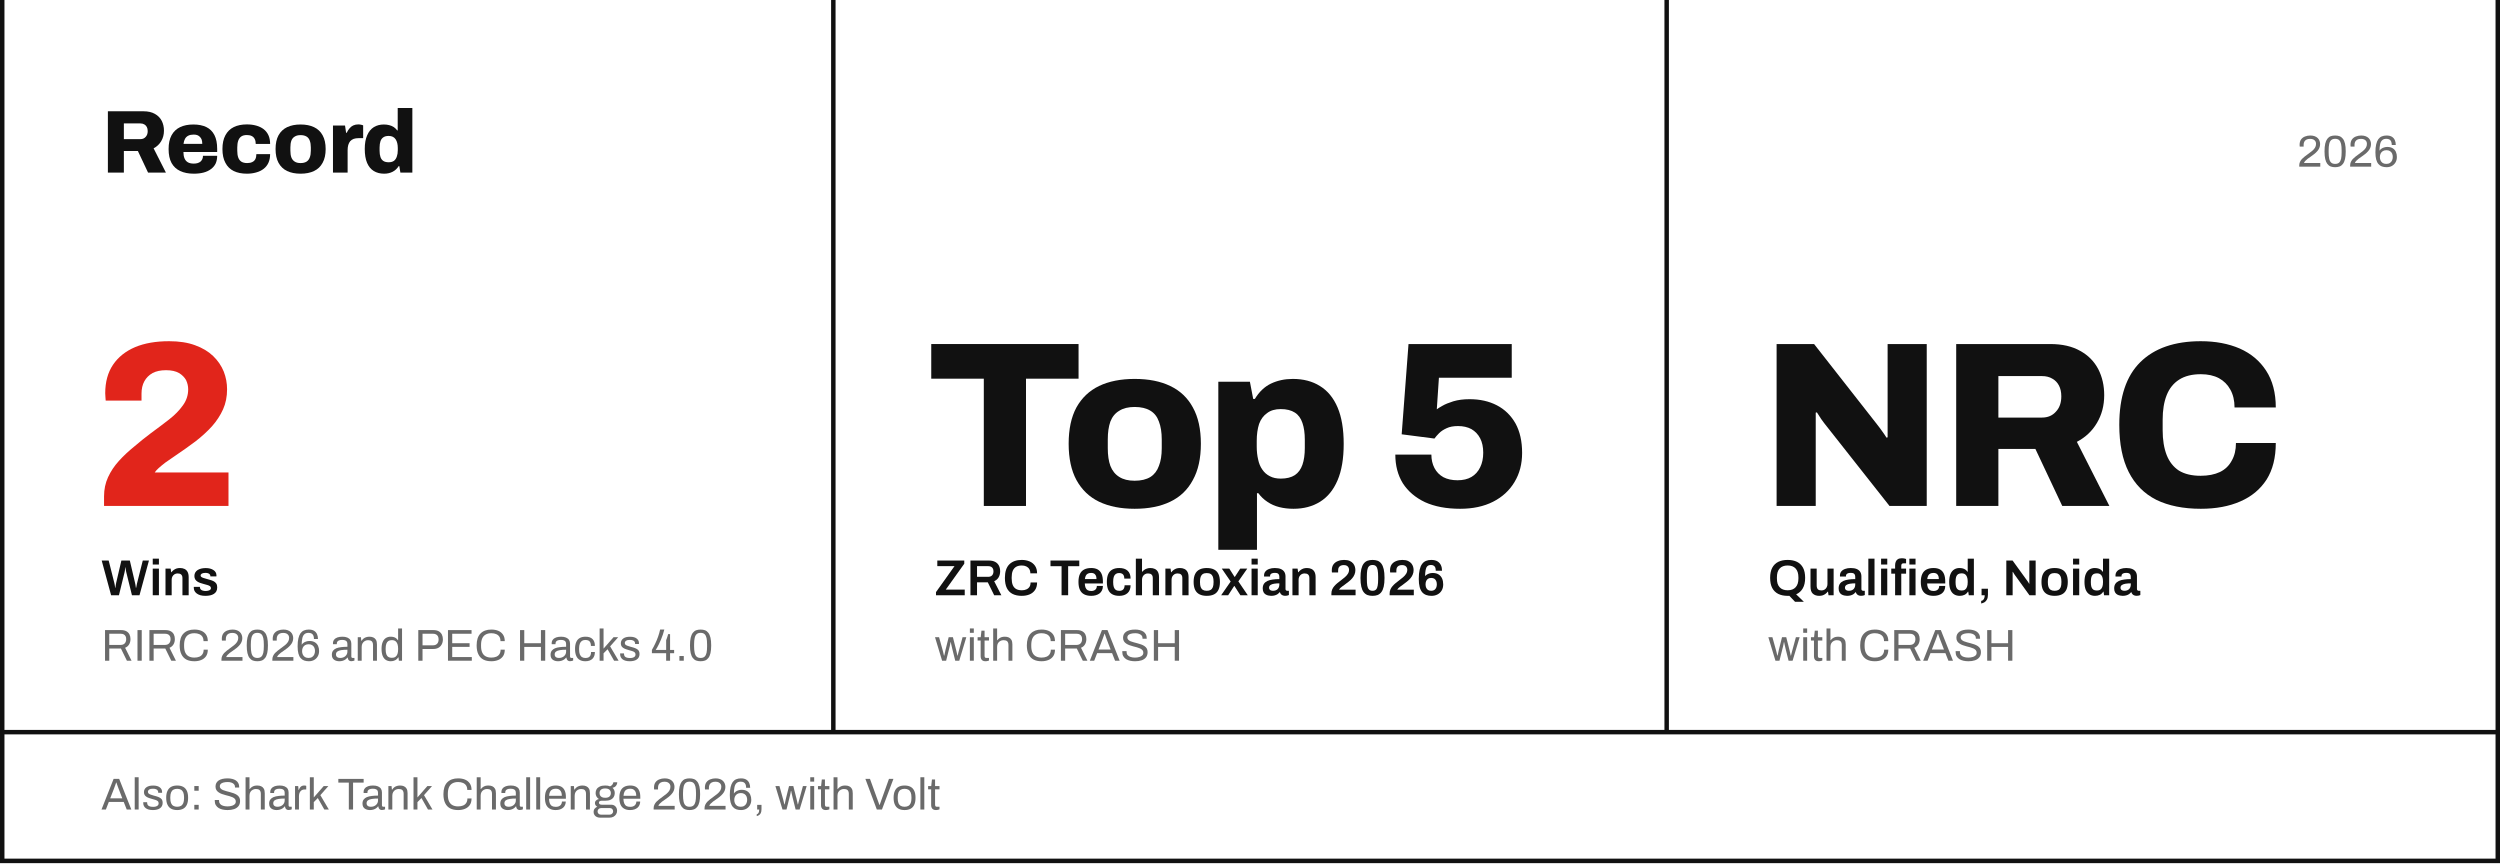
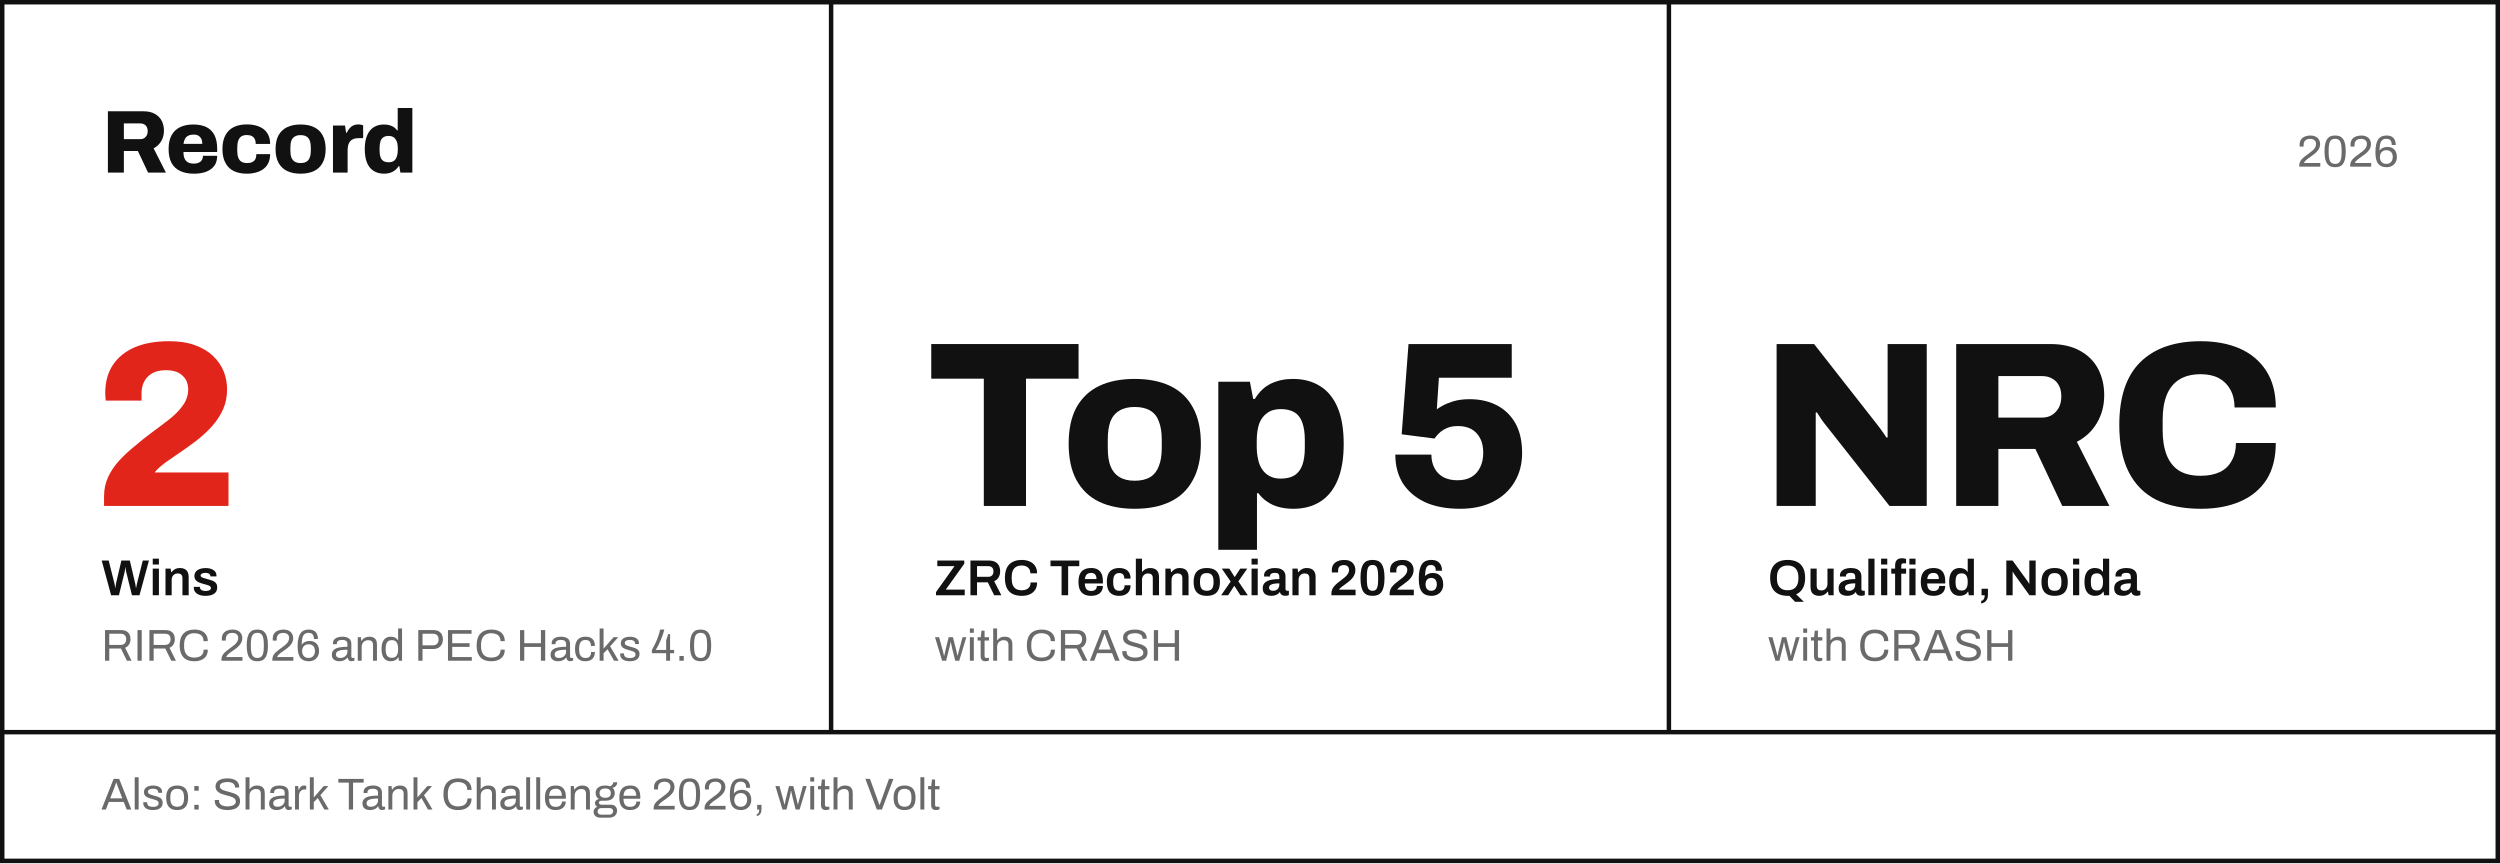
<svg xmlns="http://www.w3.org/2000/svg" viewBox="0 0 840 290" width="840" height="290" role="img" aria-label="Record. 2 wins: RIRC 2026 and PEC Hacks 4.0. Top 5 at ZRC Technoxian 2026 with CRASH. Qualified for NRC, Noida, with CRASH. Also Shark Tank Challenge 2026 with Volt.">
  <defs>
    <path id="g0" d="m75 0v687h399q76 0 127-29q51-28 77-78q25-49 25-110q0-66-31-118q-30-51-85-80l138-272h-200l-114 242h-157v-242zm179 375h185q37 0 59 25q23 24 23 65q0 27-10 46q-10 19-28 29q-18 11-44 11h-185z" />
    <path id="g1" d="m320-12q-90 0-153 30q-63 29-97 90q-33 61-33 156q0 93 33 154q33 61 95 91q62 30 149 30q86 0 146-29q59-29 90-89q31-60 31-155v-35h-378q0-42 12-71q12-29 37-44q25-15 67-15q25 0 44 6q19 6 32 17q13 12 20 28q7 16 7 36h159q0-48-17-86q-18-37-52-62q-34-26-82-39q-49-13-110-13zm-116 334h210q0 26-6 46q-7 19-20 32q-12 13-30 20q-17 6-40 6q-36 0-60-12q-24-12-37-35q-13-23-17-57z" />
    <path id="g2" d="m311-12q-87 0-148 30q-61 30-93 92q-33 61-33 154q0 93 33 154q33 62 94 92q61 30 147 30q56 0 103-13q48-13 84-40q35-27 54-68q19-41 19-98h-161q0 34-12 56q-11 22-33 33q-22 11-55 11q-38 0-62-16q-23-16-34-47q-11-31-11-77v-36q0-45 11-76q11-31 36-47q25-15 64-15q34 0 56 11q23 10 35 32q12 23 12 57h154q0-55-19-97q-19-41-54-68q-35-27-83-40q-48-14-104-14z" />
    <path id="g3" d="m317-12q-88 0-151 30q-62 30-96 92q-33 61-33 154q0 93 33 154q34 61 96 91q63 30 151 30q89 0 151-30q63-30 96-91q34-61 34-154q0-93-34-154q-33-62-96-92q-62-30-151-30zm0 119q41 0 67 16q25 16 36 47q12 30 12 75v37q0 45-12 76q-11 31-36 46q-26 16-67 16q-40 0-65-16q-26-15-38-46q-11-31-11-76v-37q0-45 11-75q12-31 38-47q25-16 65-16z" />
    <path id="g4" d="m62 0v527h135l12-81h7q12 27 30 48q17 22 42 34q26 12 57 12q18 0 33-4q15-3 22-7v-143h-52q-31 0-54-8q-24-9-39-26q-15-18-22-43q-7-25-7-58v-251z" />
    <path id="g5" d="m254-12q-67 0-116 30q-49 30-75 91q-26 61-26 156q0 93 27 153q26 61 74 91q48 30 113 30q31 0 59-7q29-7 52-22q22-15 38-37h6v251h164v-724h-134l-12 73h-7q-27-43-69-64q-42-21-94-21zm51 128q36 0 59 16q22 17 32 48q11 30 11 71v24q0 30-6 55q-6 25-18 43q-12 18-31 28q-20 10-47 10q-37 0-59-15q-23-15-33-44q-10-29-10-72v-35q0-42 10-71q10-29 33-44q22-14 59-14z" />
    <path id="g6" d="m50 0v29q0 42 16 77q17 36 44 66q28 29 63 56q35 27 71 53q49 34 90 68q42 34 67 73q25 40 25 89q0 31-14 57q-15 25-44 40q-29 15-74 15q-53 0-85-18q-32-18-47-48q-14-30-14-66v-41h-87q-1 5-2 16q-1 10-1 24q0 74 33 120q33 45 88 66q55 22 119 22q57 0 98-16q41-15 68-42q27-27 40-62q13-34 13-72q0-47-17-86q-16-39-46-72q-29-34-68-65q-40-31-86-63q-32-21-63-44q-31-24-53-48q-22-24-28-46h365v-82z" />
    <path id="g7" d="m287-12q-56 0-100 16q-44 17-75 58q-31 40-47 108q-16 69-16 173q0 104 16 173q16 68 47 108q31 41 75 58q44 16 100 16q56 0 99-16q44-17 75-58q31-40 47-108q16-69 16-173q0-104-16-173q-16-68-47-108q-31-41-75-58q-43-16-99-16zm0 74q57 0 89 29q31 29 44 86q12 57 12 142v46q0 86-12 143q-13 58-44 87q-32 29-89 29q-57 0-89-29q-32-29-44-86q-13-57-13-143v-45q0-85 13-143q12-58 44-87q32-29 89-29z" />
    <path id="g8" d="m300-12q-59 0-106 17q-46 17-78 55q-33 38-50 102q-17 65-17 161q0 106 17 177q17 72 48 116q32 43 78 62q47 20 106 20q74 0 120-28q45-28 66-76q21-47 21-108h-90q0 46-13 77q-13 31-40 46q-28 15-69 15q-60 0-93-32q-34-31-46-91q-13-60-14-143q14 23 40 42q25 19 60 30q35 12 74 12q74 0 122-30q48-29 71-80q23-51 23-114q0-69-30-121q-30-52-82-81q-52-28-118-28zm-6 74q49 0 81 22q32 21 47 56q16 36 16 79q0 41-15 75q-15 34-47 54q-31 21-80 21q-49 0-82-21q-33-21-49-56q-16-34-16-78q0-41 16-76q16-35 48-56q32-20 81-20z" />
    <path id="g9" d="m50 0v41q0 44 17 81q17 37 46 69q29 32 65 61q35 30 71 57q41 30 77 58q36 28 58 59q23 31 23 69q0 20-9 39q-10 18-30 30q-21 12-55 12q-34 0-57-12q-23-13-35-35q-12-22-12-52v-30h-152q-1 6-1 13q-1 8-1 18q0 72 33 121q33 49 94 75q60 25 144 25q64 0 110-17q47-17 77-46q30-29 45-66q14-36 14-75q0-47-17-85q-17-38-47-72q-30-33-70-64q-40-30-86-61q-23-16-42-29q-18-14-29-24q-11-10-16-18h313v-142z" />
    <path id="ga" d="m196 0l-186 686h138l111-441q3-10 6-27q3-18 6-37q3-19 5-34h5q2 12 3 26q2 14 4 28q3 14 5 25q2 12 3 19l103 441h167l103-441q3-10 6-27q3-18 6-37q3-19 5-34h5q2 11 5 25l5 27q2 13 5 25q3 12 5 21l111 441h122l-187-686h-149l-111 450q-3 14-7 32q-3 19-6 38q-2 18-4 32h-4q-1-15-4-34q-2-20-5-38q-3-18-6-30l-110-450z" />
    <path id="gb" d="m65 607v116h122v-116zm0-607v526h122v-526z" />
    <path id="gc" d="m65 0v526h102l10-70h7q18 24 42 42q25 19 56 30q32 10 70 10q50 0 88-18q39-18 61-58q22-40 22-107v-355h-123v333q0 28-6 47q-7 18-20 30q-12 11-30 16q-18 5-40 5q-33 0-60-16q-26-16-42-44q-15-28-15-65v-306z" />
    <path id="gd" d="m270-12q-57 0-100 12q-43 13-72 35q-29 22-44 51q-14 30-14 65q0 5 0 9q1 4 1 6h120v-8q1-27 17-44q16-16 42-23q26-7 55-7q26 0 49 6q24 5 40 18q15 12 15 32q0 26-20 40q-20 14-53 23q-32 9-69 19q-33 9-66 20q-33 11-59 28q-27 17-44 44q-16 27-16 67q0 39 17 68q17 29 47 49q30 19 71 29q41 10 89 10q47 0 86-10q38-10 66-29q29-18 44-44q16-27 16-59q0-7 0-14q-1-7-1-8h-119v7q0 19-12 32q-11 14-32 22q-22 8-54 8q-24 0-42-4q-18-4-30-11q-11-7-17-16q-6-9-6-20q0-19 15-30q15-11 40-19q26-8 56-17q36-10 74-21q38-10 70-26q33-16 53-45q20-29 20-77q0-46-17-78q-18-33-50-52q-31-20-74-29q-42-9-92-9z" />
    <path id="ge" d="m86 0v686h361q70 0 117-26q46-25 69-70q23-46 23-105q0-71-32-122q-32-51-88-73l144-290h-104l-134 273h-261v-273zm95 354h257q57 0 90 35q32 35 32 96q0 38-14 64q-14 26-41 41q-27 14-67 14h-257z" />
    <path id="gf" d="m86 0v686h95v-686z" />
    <path id="g10" d="m379-12q-105 0-178 38q-73 39-111 118q-39 78-39 199q0 179 87 267q87 88 242 88q88 0 156-28q68-29 106-86q39-58 39-145h-96q0 60-25 99q-26 39-72 58q-46 20-108 20q-72 0-124-28q-52-28-79-86q-27-59-27-151v-21q0-91 27-148q27-58 79-85q51-27 124-27q64 0 110 19q47 19 72 59q26 39 26 99h93q0-89-39-146q-40-57-108-85q-68-28-155-28z" />
    <path id="g11" d="" />
    <path id="g12" d="m201-12q-29 0-58 7q-29 7-54 23q-25 16-40 44q-15 29-15 72q0 54 26 89q26 35 72 55q47 19 111 26q64 8 139 8v60q0 29-10 50q-10 21-36 32q-25 12-72 12q-45 0-72-12q-26-11-36-29q-11-18-11-40v-15h-85q-1 5-1 10v12q0 48 27 80q26 33 74 50q48 16 110 16q66 0 110-19q45-19 68-54q22-35 22-84v-285q0-19 9-26q9-8 22-8h39v-58q-14-6-31-10q-17-5-39-5q-26 0-43 11q-17 10-26 28q-9 19-12 42h-7q-18-25-46-44q-27-18-61-28q-34-10-74-10zm22 74q32 0 61 10q28 10 50 28q22 19 35 45q13 26 13 57v44q-81 0-138-9q-57-9-88-32q-30-23-30-65q0-27 12-44q12-17 34-26q22-8 51-8z" />
    <path id="g13" d="m69 0v526h71l8-79h7q21 32 47 52q27 20 60 29q32 10 69 10q50 0 87-17q38-17 60-55q21-38 21-103v-363h-88v351q0 33-9 54q-8 21-22 33q-15 12-36 17q-20 5-45 5q-37 0-70-18q-33-18-53-52q-19-34-19-81v-309z" />
    <path id="g14" d="m248-12q-65 0-112 29q-46 29-72 91q-25 61-25 159q0 93 26 153q26 60 72 89q46 29 107 29q35 0 65-8q30-8 53-25q24-17 42-45h6v263h88v-723h-71l-8 75h-7q-27-44-70-65q-43-22-94-22zm21 77q50 0 81 22q31 22 46 64q14 42 14 104v16q0 54-11 91q-11 37-30 59q-19 22-44 31q-25 9-53 9q-49 0-80-19q-31-20-46-62q-15-41-15-107v-21q0-68 16-110q16-41 47-59q30-18 75-18z" />
    <path id="g15" d="m86 0v686h339q71 0 118-26q47-27 71-74q23-47 23-109q0-63-26-111q-26-49-73-76q-48-27-114-27h-243v-263zm95 345h237q56 0 90 35q33 35 33 96q0 41-14 69q-14 28-41 43q-27 16-68 16h-237z" />
    <path id="g16" d="m86 0v686h528v-82h-433v-212h389v-82h-389v-228h439v-82z" />
    <path id="g17" d="m86 0v686h95v-294h373v294h96v-686h-96v309h-373v-309z" />
    <path id="g18" d="m269-12q-76 0-127 30q-52 29-78 90q-27 62-27 155q0 93 27 154q26 61 78 91q53 30 130 30q54 0 94-14q39-14 65-41q26-27 39-65q12-38 12-87h-89q0 46-13 75q-12 30-39 44q-27 15-71 15q-44 0-76-19q-32-20-49-62q-17-42-17-111v-21q0-65 16-108q17-43 49-63q32-20 78-20q45 0 73 16q27 16 40 46q12 30 12 72h86q0-44-12-82q-13-38-39-66q-26-28-66-43q-40-16-96-16z" />
    <path id="g19" d="m69 0v723h88v-452l223 255h104l-180-204l190-322h-101l-146 257l-90-91v-166z" />
    <path id="g1a" d="m253-12q-54 0-95 11q-41 11-68 32q-27 21-41 50q-14 29-14 66v10q0 4 1 7h87q-1-4-1-7v-6q1-35 18-55q18-20 49-28q31-8 69-8q33 0 61 8q28 9 45 26q16 18 16 45q0 33-22 51q-21 17-56 27q-35 10-73 21q-32 9-64 20q-32 11-57 27q-26 16-42 41q-15 26-15 65q0 35 15 62q14 27 41 46q27 19 65 29q39 9 86 9q50 0 88-11q37-11 62-31q25-20 37-45q12-26 12-55v-11q0-6-1-9h-86v11q0 20-10 38q-11 19-36 30q-26 12-71 12q-29 0-50-4q-21-5-35-14q-14-10-21-22q-7-13-7-29q0-26 17-40q17-14 45-23q29-9 62-20q35-10 72-20q36-11 66-27q31-16 50-43q18-28 18-73q0-42-16-73q-16-31-46-51q-29-20-68-29q-40-10-87-10z" />
    <path id="g1b" d="m347 0v168h-319v74q42 72 76 145q35 73 62 150q28 77 46 161h94q-13-55-32-112q-19-58-42-112q-23-54-46-101q-22-47-42-81q-19-34-31-50h234v218q6 16 13 34q6 17 12 36q6 18 11 34q5 17 8 32h44v-354h91v-74h-91v-168z" />
    <path id="g1c" d="m89 0v105h98v-105z" />
    <path id="g1d" d="m247 0v540h-223v147h625v-147h-223v-540z" />
    <path id="g1e" d="m63-186v713h134l14-73h7q27 45 68 65q42 20 93 20q67 0 115-30q49-30 75-91q26-61 26-155q0-93-26-154q-26-61-74-91q-48-30-113-30q-32 0-60 7q-28 7-50 22q-23 15-39 37h-6v-240zm265 302q37 0 60 15q22 15 32 44q10 29 10 71v35q0 42-10 71q-10 30-32 44q-23 15-60 15q-36 0-58-17q-23-16-34-46q-10-31-10-72v-24q0-30 6-55q5-25 18-43q12-18 32-28q19-10 46-10z" />
    <path id="g1f" d="" />
    <path id="g20" d="m317-12q-87 0-149 28q-61 29-94 80q-32 52-32 122h153q0-32 13-57q13-25 38-39q25-13 60-13q35 0 59 14q24 14 37 41q13 26 13 62q0 36-13 61q-13 25-37 39q-24 13-57 13q-29 0-48-9q-20-9-32-21q-12-12-20-23l-139 18l29 383h438v-143h-309l-9-134q6 5 24 15q17 10 46 19q30 9 69 9q66 0 116-26q50-26 79-77q28-51 28-125q0-70-32-123q-32-54-91-84q-59-30-140-30z" />
    <path id="g21" d="m29 0v62l366 513h-340v111h533v-63l-366-512h375v-111z" />
    <path id="g22" d="m76 0v686h361q76 0 126-26q50-26 75-74q25-48 25-113q0-67-30-119q-30-51-88-77l142-277h-142l-126 255h-213v-255zm130 364h221q50 0 77 29q27 29 27 80q0 33-12 55q-12 23-35 35q-23 12-57 12h-221z" />
    <path id="g23" d="m378-12q-105 0-180 37q-74 37-114 115q-39 79-39 203q0 181 88 268q88 87 245 87q85 0 154-29q68-29 108-87q41-59 41-149h-133q0 50-22 85q-21 34-59 52q-38 18-87 18q-68 0-113-26q-45-27-67-79q-21-52-21-129v-22q0-78 21-130q22-52 66-78q45-26 114-26q52 0 91 18q39 17 61 52q21 34 21 84h128q0-90-40-148q-40-59-109-88q-68-28-154-28z" />
    <path id="g24" d="" />
    <path id="g25" d="m244 0v574h-219v112h569v-112h-220v-574z" />
    <path id="g26" d="m291-12q-84 0-140 30q-56 29-84 90q-28 61-28 155q0 95 28 155q28 61 84 90q56 30 140 30q76 0 127-28q52-29 78-88q26-59 26-153v-36h-358q2-49 15-83q13-33 41-50q27-16 72-16q23 0 43 6q20 6 35 18q15 13 24 32q8 19 8 44h120q0-50-18-87q-17-37-48-61q-32-24-74-36q-42-12-91-12zm-125 331h229q0 33-7 56q-8 23-22 38q-13 15-32 21q-19 7-43 7q-39 0-65-13q-27-13-41-40q-14-27-19-69z" />
    <path id="g27" d="m284-12q-82 0-136 30q-55 29-82 90q-27 61-27 155q0 95 27 155q28 61 82 90q55 30 136 30q53 0 94-13q41-13 70-39q30-27 45-66q15-39 15-91h-124q0 37-11 61q-11 24-33 36q-23 13-58 13q-41 0-67-19q-26-19-39-56q-12-38-12-95v-13q0-56 12-94q13-38 40-56q27-19 71-19q34 0 57 13q22 12 34 37q12 25 12 60h118q0-49-15-88q-15-39-44-66q-29-27-71-41q-41-14-94-14z" />
    <path id="g28" d="m65 0v723h122v-257h7q17 21 40 37q23 16 52 25q30 10 66 10q50 0 88-18q39-18 61-58q22-40 22-107v-355h-123v333q0 28-6 47q-7 18-20 30q-12 11-30 16q-18 5-40 5q-33 0-60-16q-26-16-42-44q-15-28-15-65v-306z" />
    <path id="g29" d="m299-12q-86 0-144 30q-58 29-87 90q-29 61-29 155q0 95 29 155q29 61 87 90q58 30 144 30q87 0 145-30q57-29 86-90q29-60 29-155q0-94-29-155q-29-61-86-90q-58-30-145-30zm0 100q48 0 77 18q30 19 44 56q13 38 13 94v14q0 56-13 94q-14 37-44 56q-29 18-77 18q-48 0-77-18q-30-19-44-56q-13-38-13-94v-14q0-56 13-94q14-37 44-56q29-18 77-18z" />
    <path id="g2a" d="m10 0l188 271l-175 255h148l104-163h6l106 163h139l-176-252l186-274h-146l-117 182h-6l-118-182z" />
    <path id="g2b" d="m200-12q-22 0-50 6q-29 5-56 20q-26 15-43 44q-17 30-17 78q0 54 24 90q24 35 68 56q43 20 104 28q60 9 132 9v43q0 23-7 41q-7 18-25 29q-19 10-56 10q-37 0-58-9q-21-9-29-22q-8-13-8-27v-14h-118q-1 5-1 10v12q0 45 27 78q27 33 75 50q48 18 111 18q72 0 119-20q46-20 69-57q23-37 23-90v-248q0-19 11-27q11-8 24-8h32v-84q-10-4-29-10q-19-5-47-5q-26 0-47 9q-20 8-34 24q-14 16-20 38h-6q-17-21-40-38q-24-16-56-25q-31-9-72-9zm37 100q30 0 53 9q24 9 40 25q15 16 24 39q8 23 8 50v24q-55 0-102-7q-46-7-74-26q-27-19-27-54q0-18 9-32q8-13 26-20q17-8 43-8z" />
    <path id="g2c" d="m51 0v33q0 45 16 82q16 37 43 67q27 31 60 58q34 28 68 53q42 31 79 63q37 31 60 68q23 36 23 81q0 21-10 42q-10 21-32 35q-23 14-61 14q-38 0-63-12q-25-13-38-36q-12-23-12-57v-41h-122q-1 5-2 15q-1 10-1 25q0 74 33 120q34 45 90 66q55 22 120 22q68 0 112-20q43-20 68-51q24-31 34-66q9-35 9-64q0-48-17-87q-16-40-45-74q-29-35-69-66q-39-32-84-64q-23-16-45-32q-22-16-39-32q-16-16-25-32h328v-110z" />
    <path id="g2d" d="m288-12q-56 0-100 16q-44 17-75 57q-31 40-47 109q-16 68-16 173q0 105 16 173q16 69 47 109q31 40 75 57q44 16 100 16q56 0 100-16q43-17 74-57q31-40 47-109q16-68 16-173q0-105-16-173q-16-69-47-109q-31-40-74-57q-44-16-100-16zm0 100q47 0 70 26q24 25 32 76q9 50 9 125v52q0 77-9 129q-8 51-32 76q-23 26-70 26q-46 0-70-26q-25-25-34-76q-8-50-8-126v-52q0-76 8-128q9-51 34-76q24-26 70-26z" />
    <path id="g2e" d="m303-12q-59 0-105 17q-47 17-80 55q-33 39-50 104q-17 64-17 159q0 107 17 179q16 72 48 115q31 43 77 62q46 19 105 19q75 0 122-28q47-29 69-77q22-48 22-109h-124q0 36-9 62q-10 25-31 38q-21 14-54 14q-49 0-74-26q-25-27-33-76q-9-49-10-117q6 8 26 23q19 14 51 26q32 12 73 12q72 0 118-30q46-29 68-80q22-51 22-116q0-69-30-120q-30-51-82-78q-52-28-119-28zm-6 100q38 0 63 17q24 17 36 46q12 29 12 64q0 37-12 65q-12 29-36 46q-25 16-63 16q-38 0-63-16q-25-17-37-46q-12-28-12-66q0-35 12-64q12-29 37-46q25-16 63-16z" />
    <path id="g2f" d="m170 0l-159 526h91l80-289q6-21 12-45q5-25 10-46q6-20 8-31h6q4 19 10 43q5 24 10 46q4 22 7 34l72 288h95l73-288q4-17 9-40q5-22 10-44q6-22 8-39h6q4 16 9 37q5 22 11 44q6 23 11 40l79 290h84l-158-526h-90l-68 272q-4 19-10 44q-6 26-12 52q-5 27-9 47h-6q-2-15-7-38q-4-23-10-51q-6-27-14-54l-68-272z" />
    <path id="g30" d="m69 625v98h88v-98zm0-625v526h88v-526z" />
    <path id="g31" d="m192-12q-41 0-64 16q-23 15-33 40q-10 26-10 55v353h-68v74h70l16 147h70v-147h99v-74h-99v-340q0-25 9-38q9-12 34-12h56v-58q-10-5-24-8q-14-3-28-6q-15-2-28-2z" />
    <path id="g32" d="m69 0v723h88v-263h7q20 27 45 44q25 17 55 26q31 8 67 8q50 0 87-17q38-17 60-55q21-38 21-103v-363h-88v351q0 33-9 54q-8 21-22 33q-15 12-36 17q-20 5-45 5q-37 0-70-18q-33-17-53-50q-19-34-19-83v-309z" />
    <path id="g33" d="m7 0l271 686h125l272-686h-103l-67 170h-334l-66-170zm195 251h271l-83 215q-3 9-9 25q-6 16-13 35q-7 20-14 40q-7 21-13 38h-6q-7-20-16-46q-9-26-18-50q-9-25-15-42z" />
    <path id="g34" d="m338-12q-56 0-108 11q-51 11-91 35q-40 25-63 64q-24 39-24 96q0 5 0 10q1 5 1 10h96q0-3-1-10q0-6 0-11q0-40 24-68q24-28 66-41q43-14 97-14q24 0 51 3q26 3 50 11q25 7 44 20q20 12 32 30q11 19 11 46q0 34-19 56q-20 23-52 38q-32 14-72 26q-41 11-84 22q-43 11-84 26q-40 14-72 36q-32 21-52 53q-19 32-19 78q0 43 17 77q18 34 52 58q35 23 86 36q51 12 117 12q54 0 101-12q46-11 82-34q35-24 55-60q20-36 20-87v-12h-94v15q0 34-21 58q-21 24-58 37q-36 13-82 13q-60 0-100-12q-40-11-60-32q-19-22-19-49q0-31 19-52q20-21 52-35q32-13 73-24q41-11 83-22q43-12 84-26q40-15 72-36q33-22 52-54q19-33 19-80q0-73-36-118q-36-46-99-67q-63-21-146-21z" />
    <path id="g35" d="m75 0v687h159l250-319q7-8 18-23q12-15 23-31q11-15 16-24l5 1v396h166v-687h-158l-265 336q-13 16-25 33q-11 17-18 28l-5-1v-396z" />
    <path id="g36" d="m391-12q-111 0-189 38q-77 39-117 118q-40 79-40 200q0 178 89 266q90 89 257 89q93 0 165-31q72-32 112-94q41-63 41-156h-175q0 44-18 76q-17 31-48 48q-32 17-77 17q-56 0-92-23q-36-23-53-66q-17-43-17-104v-45q0-61 17-105q17-43 52-66q36-22 92-22q48 0 82 16q33 16 50 48q18 31 18 75h169q0-93-39-155q-40-62-112-93q-71-31-167-31z" />
    <path id="g37" d="m538-130l-114 119q-8-1-16-1h-17q-107 0-185 38q-78 39-120 118q-41 79-41 199q0 121 41 199q42 79 120 118q78 38 185 38q108 0 185-38q78-39 120-118q41-78 41-199q0-127-47-207q-46-81-131-118l153-148zm-147 228q52 0 91 15q40 15 67 45q27 29 41 72q14 44 14 101v22q0 58-14 102q-14 44-41 73q-27 30-67 45q-39 15-91 15q-52 0-91-15q-40-15-67-45q-27-29-41-73q-13-44-13-102v-22q0-57 13-101q14-43 41-72q27-30 67-45q39-15 91-15z" />
    <path id="g38" d="m232-12q-76 0-124 42q-47 41-47 141v355h122v-333q0-28 7-47q6-18 18-30q13-11 31-16q18-5 40-5q33 0 59 16q27 16 42 45q16 28 16 64v306h122v-526h-101l-10 70h-7q-18-24-42-42q-25-19-56-30q-32-10-70-10z" />
    <path id="g39" d="m65 0v723h122v-723z" />
    <path id="g3a" d="m90 0v426h-76v100h76v67q0 35 12 67q11 31 40 51q29 20 81 20q15 0 31-2q15-2 29-5q14-4 24-8v-85h-50q-22 0-33-11q-12-12-12-34v-60h95v-100h-95v-426zm282 607v116h122v-116zm0-607v526h122v-526z" />
    <path id="g3b" d="m248-12q-64 0-111 29q-47 29-73 90q-25 61-25 157q0 95 26 156q26 60 72 89q46 29 104 29q36 0 66-8q30-8 53-24q23-17 39-41h6v258h122v-723h-101l-10 70h-7q-25-41-67-62q-43-20-94-20zm38 105q42 0 68 19q26 19 38 55q13 36 13 88v13q0 39-7 70q-7 31-22 52q-14 21-36 32q-23 11-54 11q-45 0-72-17q-26-18-38-54q-11-37-11-93v-14q0-55 11-91q12-36 38-54q27-17 72-17z" />
    <path id="g3c" d="m79-163v51q25 4 40 20q15 16 23 40q7 24 7 52h-62v128h126v-117q0-58-19-94q-18-36-48-55q-31-18-67-25z" />
    <path id="g3d" d="m76 0v686h124l293-405q5-6 12-17q7-10 13-20q6-10 8-16h5v458h125v-686h-123l-294 408q-8 12-19 30q-10 17-14 24h-5v-462z" />
    <path id="g3e" d="m69 0v723h88v-723z" />
    <path id="g3f" d="m285-12q-80 0-135 30q-54 29-82 90q-29 61-29 155q0 95 29 155q28 61 82 90q55 30 135 30q80 0 135-30q54-29 82-90q28-60 28-155q0-94-28-155q-28-61-82-90q-55-30-135-30zm0 74q51 0 85 20q34 20 52 62q17 43 17 108v22q0 66-17 108q-18 42-52 62q-34 20-85 20q-51 0-85-20q-35-20-52-62q-17-42-17-108v-22q0-65 17-108q17-42 52-62q34-20 85-20z" />
    <path id="g40" d="m99 421v105h98v-105zm0-421v105h98v-105z" />
    <path id="g41" d="m69 0v526h71l8-87h7q8 25 22 47q14 23 38 38q24 14 59 14q15 0 28-2q12-3 18-6v-81h-33q-34 0-59-11q-24-12-40-33q-16-21-24-50q-7-29-7-62v-293z" />
    <path id="g42" d="m254 0v603h-235v83h567v-83h-237v-603z" />
    <path id="g43" d="m279-12q-78 0-131 30q-54 29-82 90q-27 61-27 155q0 95 27 155q28 61 82 90q54 30 135 30q74 0 124-28q50-29 75-86q26-56 26-141v-42h-378q2-63 18-103q17-41 50-60q33-18 83-18q34 0 59 8q26 9 44 25q17 16 26 38q9 22 10 48h86q-1-42-16-77q-15-36-44-61q-29-25-71-39q-42-14-96-14zm-147 319h285q0 44-10 74q-10 30-29 49q-18 19-42 28q-25 8-56 8q-46 0-78-17q-32-17-49-52q-17-35-21-90z" />
    <path id="g44" d="m158-182q-38 0-70 16q-32 15-51 44q-19 29-19 69q0 44 24 73q25 29 59 43q-25 12-39 33q-14 22-14 48q0 35 26 59q25 24 62 32q-34 22-54 57q-19 34-19 76q0 50 23 88q24 38 72 60q49 22 119 22q32 0 60-4q28-5 50-15q35 16 53 41q17 25 21 51h87q0-30-14-57q-13-26-36-44q-23-17-56-23q25-24 38-54q12-30 12-65q0-50-24-88q-23-39-70-61q-47-22-118-22h-82q-27 0-44-11q-17-10-17-33q0-20 17-33q17-12 44-12h214q58 0 95-38q37-39 37-99q0-43-22-77q-21-35-60-56q-38-20-89-20zm25 67h189q23 0 42 9q19 10 30 27q11 17 11 37q0 34-20 54q-20 20-50 20h-202q-32 0-54-22q-22-21-22-52q0-33 22-53q22-20 54-20zm95 378q64 0 95 28q31 28 31 77q0 48-31 76q-31 28-95 28q-64 0-96-28q-31-28-31-76q0-31 14-55q14-24 42-37q28-13 71-13z" />
    <path id="g45" d="m79-147v41q19 4 31 19q13 15 19 37q6 23 6 50h-46v105h97v-94q0-58-16-91q-17-32-42-47q-24-15-49-20z" />
    <path id="g46" d="m266 0l-256 686h103l176-486q6-14 12-32q6-18 12-35q6-17 11-30h6q4 12 10 29q6 17 12 34q6 18 12 34l174 486h100l-257-686z" />
  </defs>
  <rect width="840" height="290" fill="#ffffff" />
  <g transform="translate(34.0 58.0) scale(0.03 -0.03)" fill="#111111">
    <use href="#g0" x="0" />
    <use href="#g1" x="718" />
    <use href="#g2" x="1321" />
    <use href="#g3" x="1916" />
    <use href="#g4" x="2534" />
    <use href="#g5" x="2915" />
  </g>
  <g transform="translate(771.8 56.0) scale(0.015 -0.015)" fill="#6a6a6a">
    <use href="#g6" x="0" />
    <use href="#g7" x="567" />
    <use href="#g6" x="1140" />
    <use href="#g8" x="1707" />
  </g>
  <g transform="translate(31.0 170.0) scale(0.07919 -0.07919)" fill="#e1251b">
    <use href="#g9" x="0" />
  </g>
  <g transform="translate(34.0 200.0) scale(0.017 -0.017)" fill="#111111">
    <use href="#ga" x="0" />
    <use href="#gb" x="954" />
    <use href="#gc" x="1206" />
    <use href="#gd" x="1790" />
  </g>
  <g transform="translate(34.0 222.0) scale(0.015 -0.015)" fill="#6a6a6a">
    <use href="#ge" x="0" />
    <use href="#gf" x="727" />
    <use href="#ge" x="994" />
    <use href="#g10" x="1707" />
    <use href="#g6" x="2644" />
    <use href="#g7" x="3211" />
    <use href="#g6" x="3784" />
    <use href="#g8" x="4351" />
    <use href="#g12" x="5133" />
    <use href="#g13" x="5678" />
    <use href="#g14" x="6241" />
    <use href="#g15" x="7017" />
    <use href="#g16" x="7682" />
    <use href="#g10" x="8359" />
    <use href="#g17" x="9296" />
    <use href="#g12" x="10032" />
    <use href="#g18" x="10577" />
    <use href="#g19" x="11096" />
    <use href="#g1a" x="11589" />
    <use href="#g1b" x="12308" />
    <use href="#g1c" x="12863" />
    <use href="#g7" x="13140" />
  </g>
-   <path d="M280 0V246" stroke="#111111" stroke-width="1.5" />
+   <path d="M279.25 0V246" stroke="#111111" stroke-width="1.5" />
  <g transform="translate(311.0 170.0) scale(0.07919 -0.07919)" fill="#111111">
    <use href="#g1d" x="0" />
    <use href="#g3" x="570" />
    <use href="#g1e" x="1179" />
    <use href="#g20" x="1951" />
  </g>
  <g transform="translate(314.0 200.0) scale(0.017 -0.017)" fill="#111111">
    <use href="#g21" x="0" />
    <use href="#g22" x="634" />
    <use href="#g23" x="1346" />
    <use href="#g25" x="2267" />
    <use href="#g26" x="2806" />
    <use href="#g27" x="3367" />
    <use href="#g28" x="3914" />
    <use href="#gc" x="4498" />
    <use href="#g29" x="5082" />
    <use href="#g2a" x="5655" />
    <use href="#gb" x="6201" />
    <use href="#g2b" x="6453" />
    <use href="#gc" x="7009" />
    <use href="#g2c" x="7793" />
    <use href="#g2d" x="8369" />
    <use href="#g2c" x="8944" />
    <use href="#g2e" x="9520" />
  </g>
  <g transform="translate(314.0 222.0) scale(0.015 -0.015)" fill="#6a6a6a">
    <use href="#g2f" x="0" />
    <use href="#g30" x="723" />
    <use href="#g31" x="948" />
    <use href="#g32" x="1245" />
    <use href="#g10" x="2017" />
    <use href="#ge" x="2745" />
    <use href="#g33" x="3472" />
    <use href="#g34" x="4154" />
    <use href="#g17" x="4827" />
  </g>
-   <path d="M560 0V246" stroke="#111111" stroke-width="1.5" />
+   <path d="M560.75 0V246" stroke="#111111" stroke-width="1.5" />
  <g transform="translate(591.0 170.0) scale(0.07919 -0.07919)" fill="#111111">
    <use href="#g35" x="0" />
    <use href="#g0" x="762" />
    <use href="#g36" x="1484" />
  </g>
  <g transform="translate(594.0 200.0) scale(0.017 -0.017)" fill="#111111">
    <use href="#g37" x="0" />
    <use href="#g38" x="782" />
    <use href="#g2b" x="1365" />
    <use href="#g39" x="1921" />
    <use href="#gb" x="2173" />
    <use href="#g3a" x="2425" />
    <use href="#g26" x="2984" />
    <use href="#g3b" x="3545" />
    <use href="#g3c" x="4137" />
    <use href="#g3d" x="4637" />
    <use href="#g29" x="5369" />
    <use href="#gb" x="5967" />
    <use href="#g3b" x="6219" />
    <use href="#g2b" x="6811" />
  </g>
  <g transform="translate(594.0 222.0) scale(0.015 -0.015)" fill="#6a6a6a">
    <use href="#g2f" x="0" />
    <use href="#g30" x="723" />
    <use href="#g31" x="948" />
    <use href="#g32" x="1245" />
    <use href="#g10" x="2017" />
    <use href="#ge" x="2745" />
    <use href="#g33" x="3472" />
    <use href="#g34" x="4154" />
    <use href="#g17" x="4827" />
  </g>
  <path d="M0 246H840" stroke="#111111" stroke-width="1.5" />
  <g transform="translate(34.0 272.0) scale(0.015 -0.015)" fill="#6a6a6a">
    <use href="#g33" x="0" />
    <use href="#g3e" x="682" />
    <use href="#g1a" x="907" />
    <use href="#g3f" x="1417" />
    <use href="#g40" x="1987" />
    <use href="#g34" x="2492" />
    <use href="#g32" x="3165" />
    <use href="#g12" x="3728" />
    <use href="#g41" x="4273" />
    <use href="#g19" x="4605" />
    <use href="#g42" x="5293" />
    <use href="#g12" x="5819" />
    <use href="#g13" x="6364" />
    <use href="#g19" x="6927" />
    <use href="#g10" x="7615" />
    <use href="#g32" x="8343" />
    <use href="#g12" x="8906" />
    <use href="#g3e" x="9451" />
    <use href="#g3e" x="9676" />
    <use href="#g43" x="9901" />
    <use href="#g13" x="10449" />
    <use href="#g44" x="11012" />
    <use href="#g43" x="11568" />
    <use href="#g6" x="12325" />
    <use href="#g7" x="12892" />
    <use href="#g6" x="13465" />
    <use href="#g8" x="14032" />
    <use href="#g45" x="14605" />
    <use href="#g2f" x="15091" />
    <use href="#g30" x="15814" />
    <use href="#g31" x="16039" />
    <use href="#g32" x="16336" />
    <use href="#g46" x="17108" />
    <use href="#g3f" x="17711" />
    <use href="#g3e" x="18281" />
    <use href="#g31" x="18506" />
  </g>
-   <path d="M0.75 0V290M839.25 0V290M0 289.25H840" stroke="#111111" stroke-width="1.5" fill="none" />
+   <path d="M0 0.75H840M0.75 0V290M839.25 0V290M0 289.25H840" stroke="#111111" stroke-width="1.5" fill="none" />
</svg>
